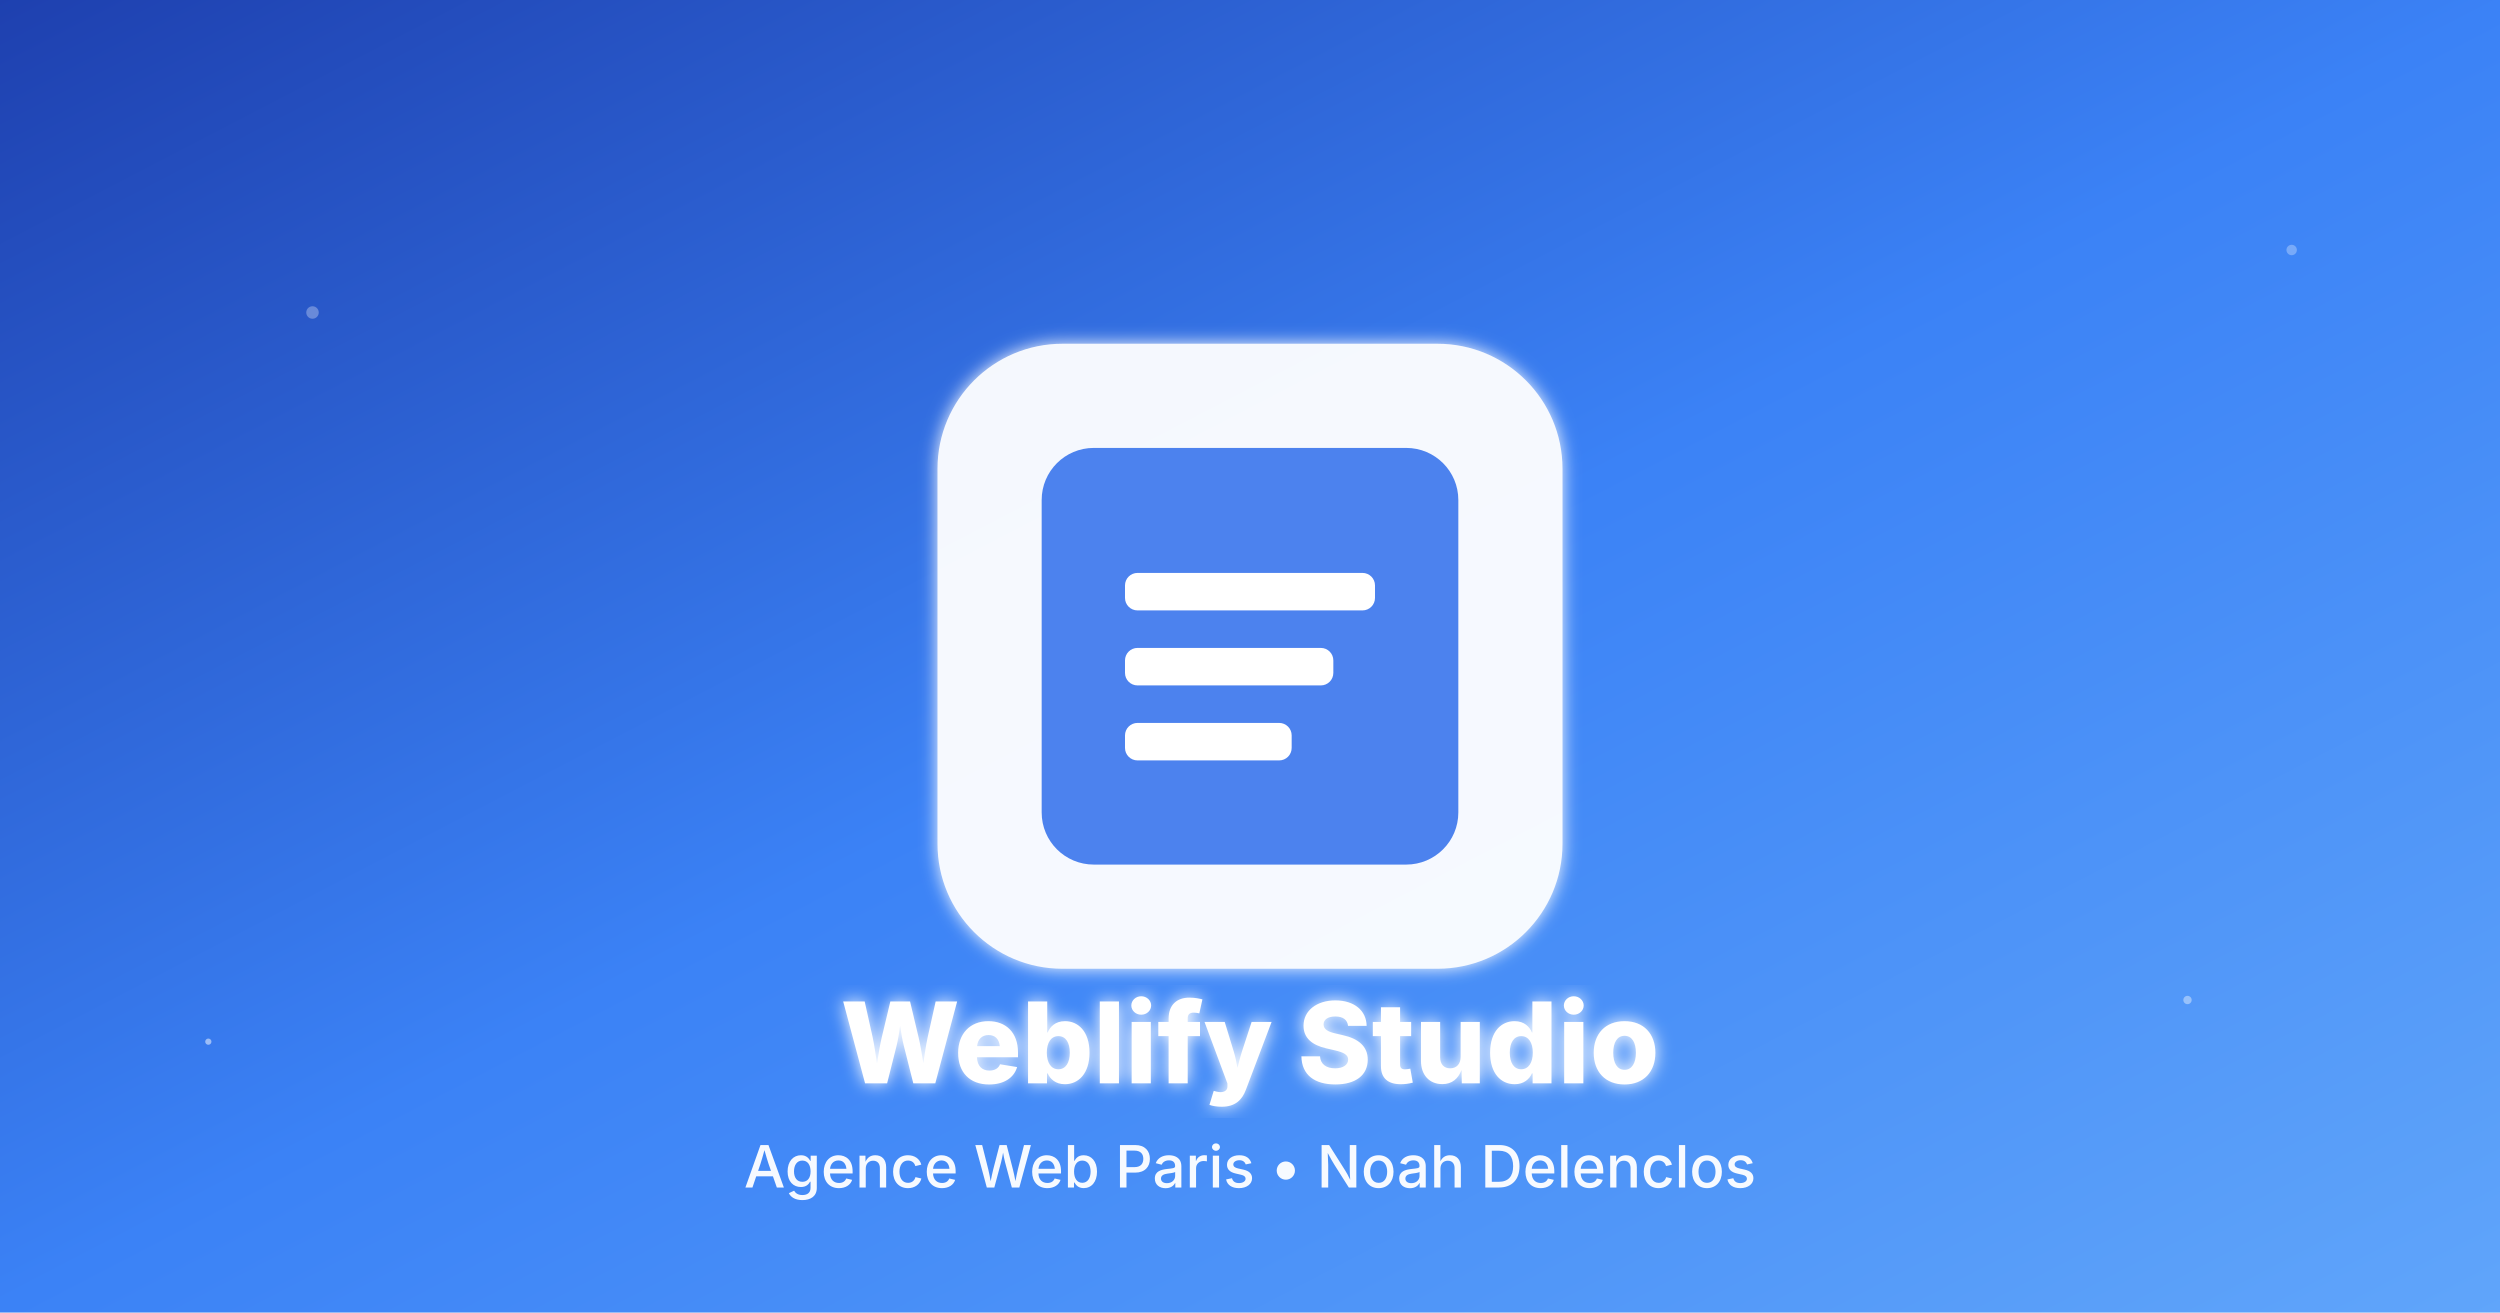
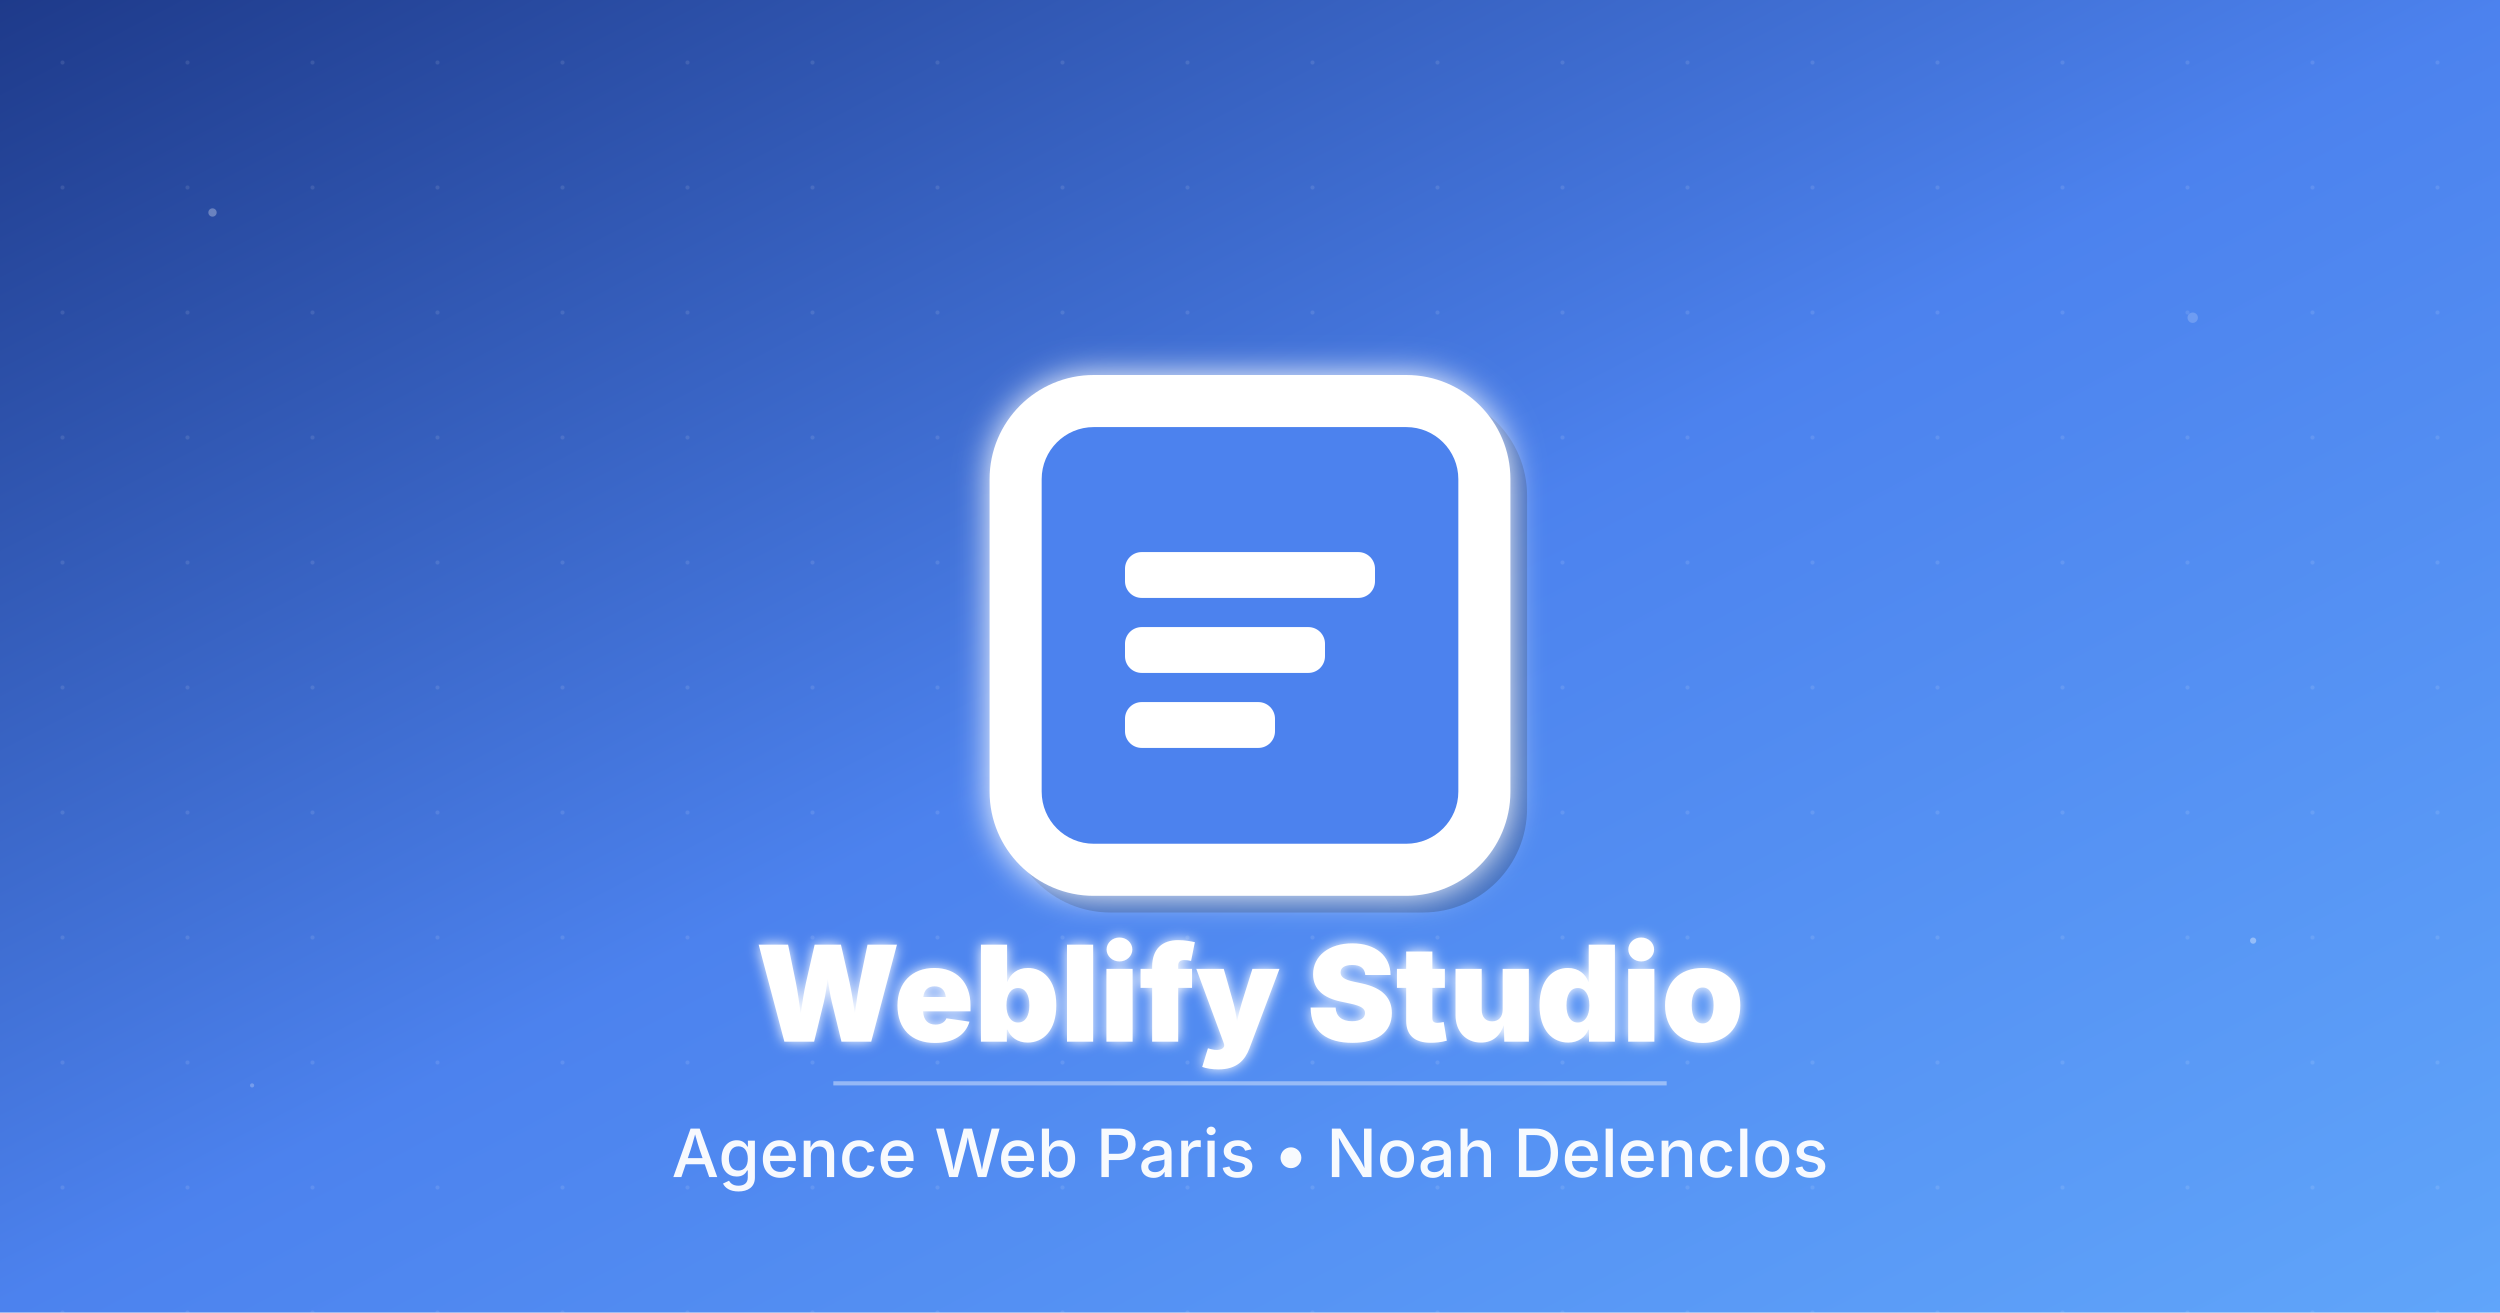
<svg xmlns="http://www.w3.org/2000/svg" version="1.1" width="1200" height="630" viewBox="0 0 1200 630">
  <defs>
    <linearGradient id="bgGradient" x1="0%" y1="0%" x2="100%" y2="100%">
-       <stop offset="0%" style="stop-color:#1e40af;stop-opacity:1" />
-       <stop offset="50%" style="stop-color:#3b82f6;stop-opacity:1" />
+       <stop offset="0%" style="stop-color:#1e3a8a;stop-opacity:1" />
+       <stop offset="50%" style="stop-color:#4c82ee;stop-opacity:1" />
      <stop offset="100%" style="stop-color:#60a5fa;stop-opacity:1" />
    </linearGradient>
-     <filter id="glow">
-       <feGaussianBlur stdDeviation="4" result="coloredBlur" />
+     <filter id="logoGlow">
+       <feGaussianBlur stdDeviation="8" result="coloredBlur" />
+       <feMerge>
+         <feMergeNode in="coloredBlur" />
+         <feMergeNode in="SourceGraphic" />
+       </feMerge>
+     </filter>
+     <filter id="textGlow">
+       <feGaussianBlur stdDeviation="3" result="coloredBlur" />
      <feMerge>
        <feMergeNode in="coloredBlur" />
        <feMergeNode in="SourceGraphic" />
      </feMerge>
    </filter>
  </defs>
  <rect width="1200" height="630" fill="url(#bgGradient)" />
-   <g transform="translate(450, 165)">
-     <rect fill="#ffffff" width="300" height="300" rx="60" filter="url(#glow)" opacity="0.95" />
-     <g transform="translate(50, 50)">
+   <defs>
+     <pattern id="dots" x="0" y="0" width="60" height="60" patternUnits="userSpaceOnUse">
+       <circle cx="30" cy="30" r="1" fill="rgba(255,255,255,0.1)" />
+     </pattern>
+   </defs>
+   <rect width="1200" height="630" fill="url(#dots)" />
+   <g transform="translate(475, 180)">
+     <rect fill="rgba(0,0,0,0.2)" width="250" height="250" rx="50" transform="translate(8, 8)" />
+     <rect fill="#ffffff" width="250" height="250" rx="50" filter="url(#logoGlow)" />
+     <g transform="translate(25, 25)">
      <rect fill="#4c82ee" width="200" height="200" rx="25" />
      <g fill="#ffffff">
-         <rect x="40" y="60" width="120" height="18" rx="6" />
-         <rect x="40" y="96" width="100" height="18" rx="6" />
-         <rect x="40" y="132" width="80" height="18" rx="6" />
+         <rect x="40" y="60" width="120" height="22" rx="8" />
+         <rect x="40" y="96" width="96" height="22" rx="8" />
+         <rect x="40" y="132" width="72" height="22" rx="8" />
      </g>
    </g>
  </g>
-   <text x="600" y="520" font-family="Inter, -apple-system, sans-serif" font-size="54" font-weight="800" text-anchor="middle" fill="white" filter="url(#glow)">
+   <text x="600" y="500" font-family="Inter, -apple-system, BlinkMacSystemFont, sans-serif" font-size="64" font-weight="900" text-anchor="middle" fill="white" filter="url(#textGlow)">
    Weblify Studio
  </text>
-   <text x="600" y="570" font-family="Inter, -apple-system, sans-serif" font-size="28" font-weight="500" text-anchor="middle" fill="rgba(255,255,255,0.95)">
+   <line x1="400" y1="520" x2="800" y2="520" stroke="rgba(255,255,255,0.4)" stroke-width="2" />
+   <text x="600" y="565" font-family="Inter, -apple-system, BlinkMacSystemFont, sans-serif" font-size="32" font-weight="500" text-anchor="middle" fill="rgba(255,255,255,0.95)">
    Agence Web Paris • Noah Delenclos
  </text>
-   <circle cx="150" cy="150" r="3" fill="rgba(255,255,255,0.3)" />
-   <circle cx="1050" cy="480" r="2" fill="rgba(255,255,255,0.4)" />
-   <circle cx="100" cy="500" r="1.5" fill="rgba(255,255,255,0.5)" />
-   <circle cx="1100" cy="120" r="2.5" fill="rgba(255,255,255,0.3)" />
+   <g opacity="0.6">
+     <rect x="100" y="100" width="4" height="4" rx="2" fill="rgba(255,255,255,0.5)" />
+     <rect x="1080" y="450" width="3" height="3" rx="1.5" fill="rgba(255,255,255,0.6)" />
+     <rect x="120" y="520" width="2" height="2" rx="1" fill="rgba(255,255,255,0.4)" />
+     <rect x="1050" y="150" width="5" height="5" rx="2.5" fill="rgba(255,255,255,0.3)" />
+   </g>
</svg>
